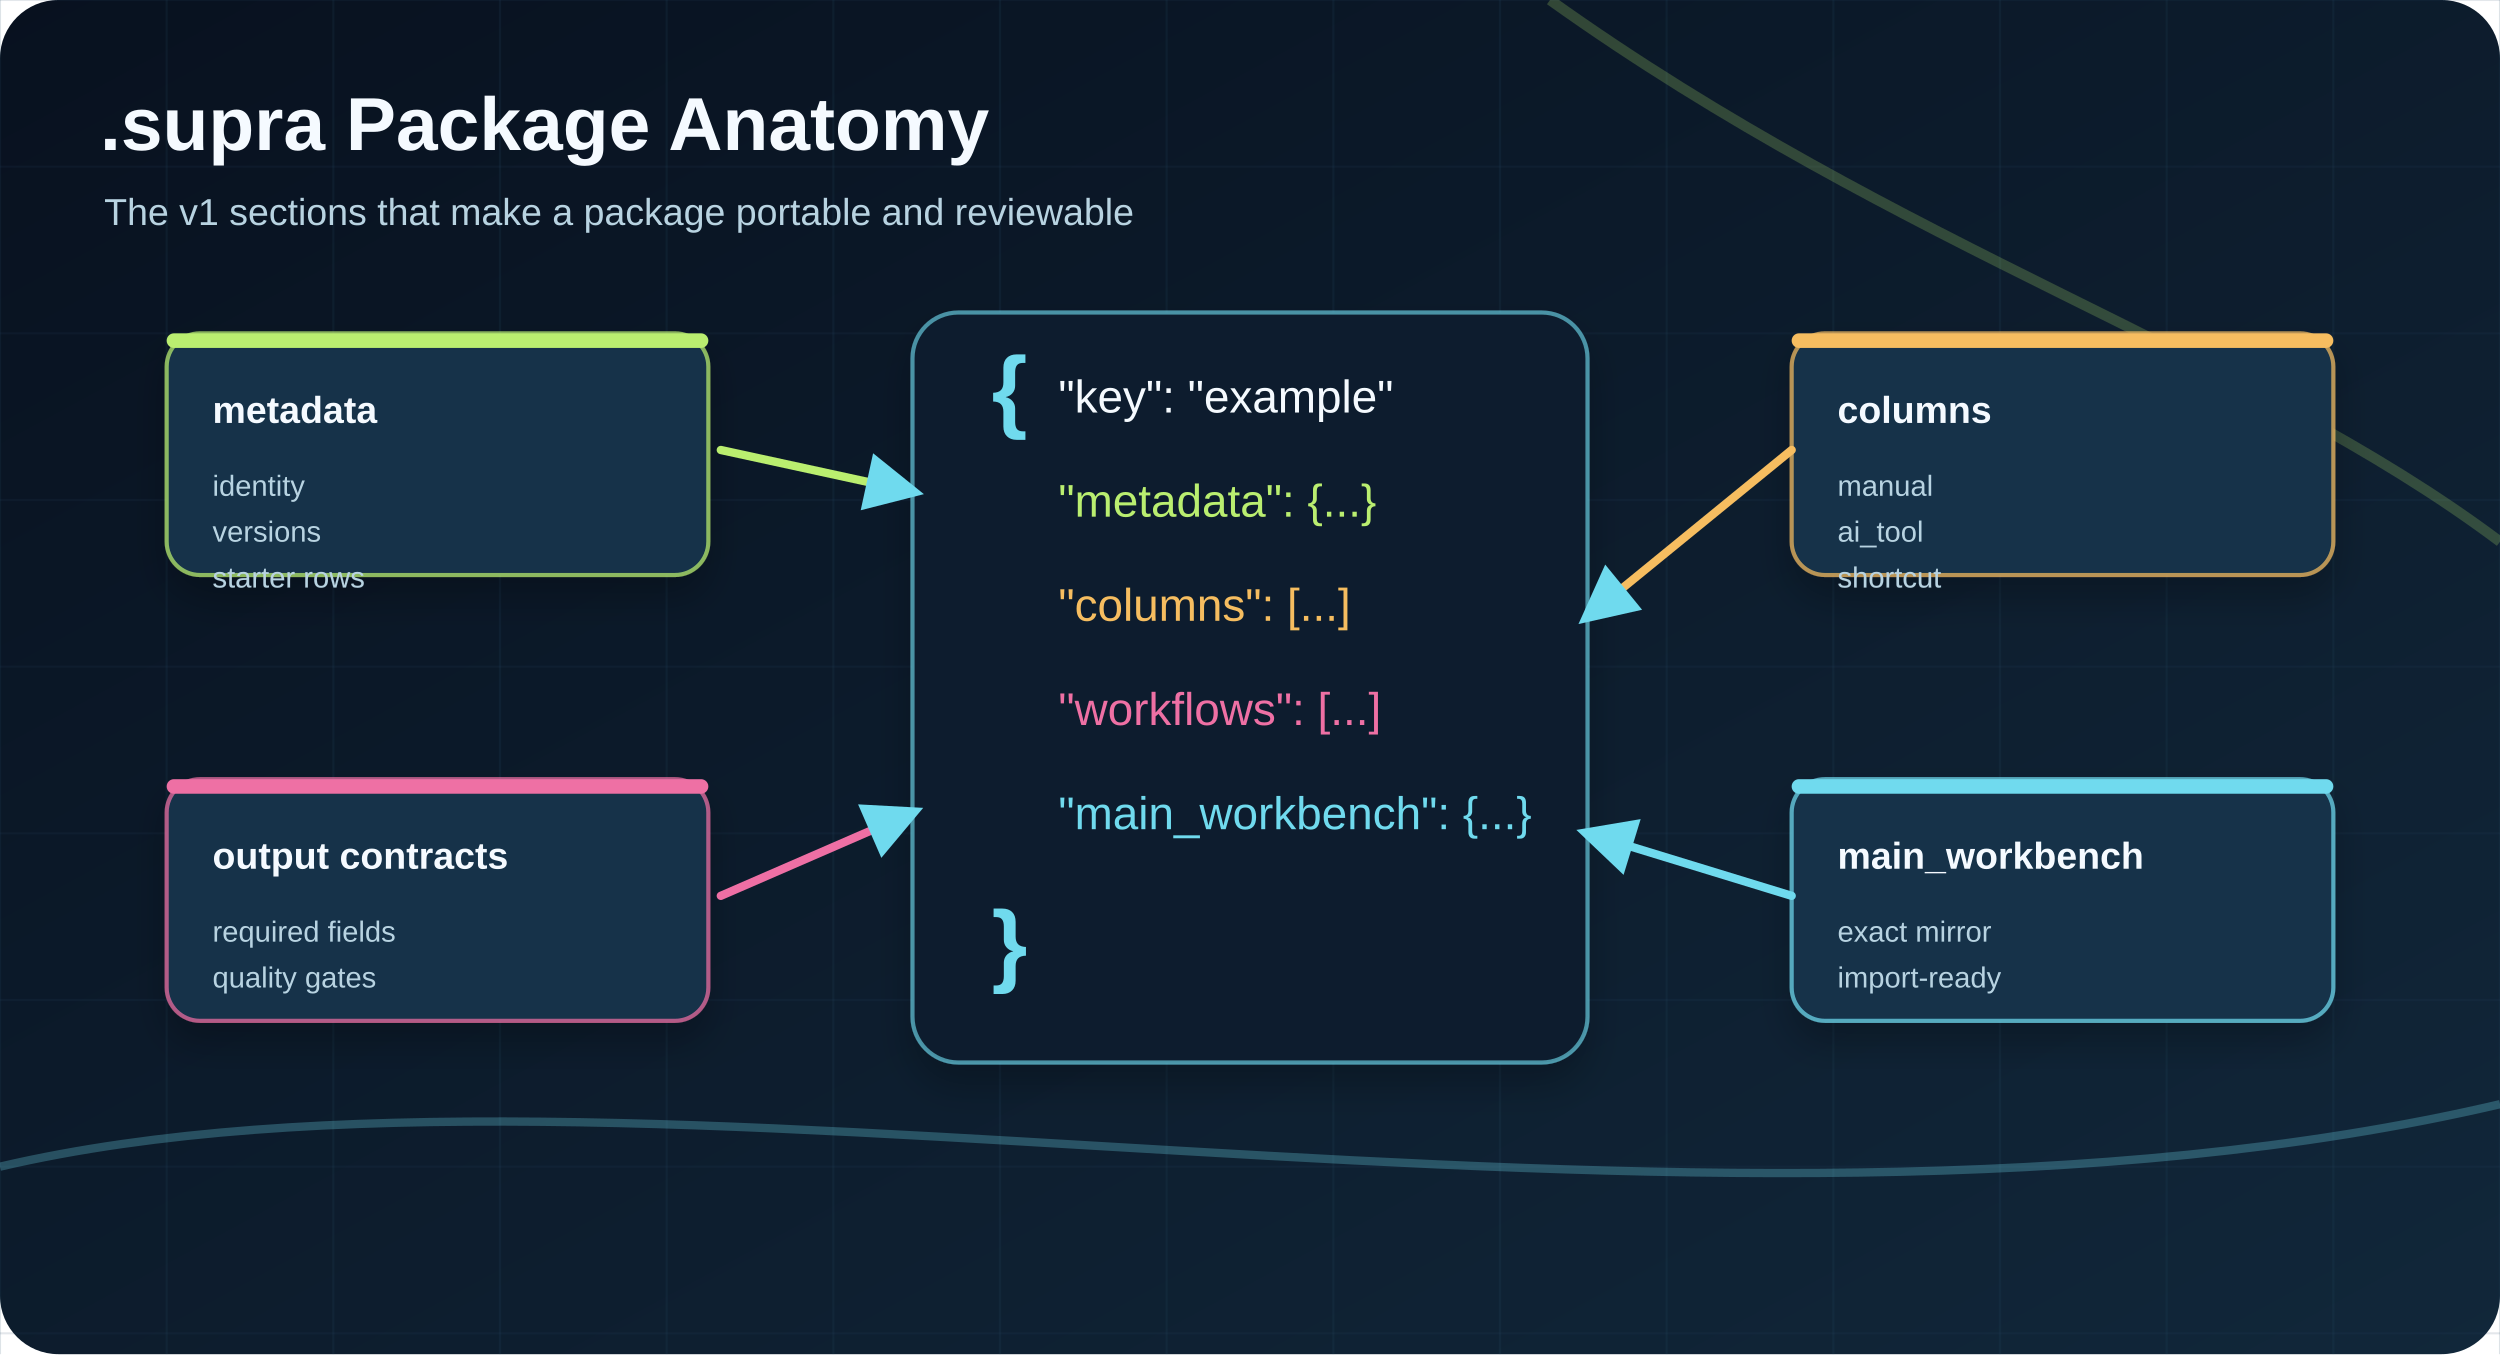
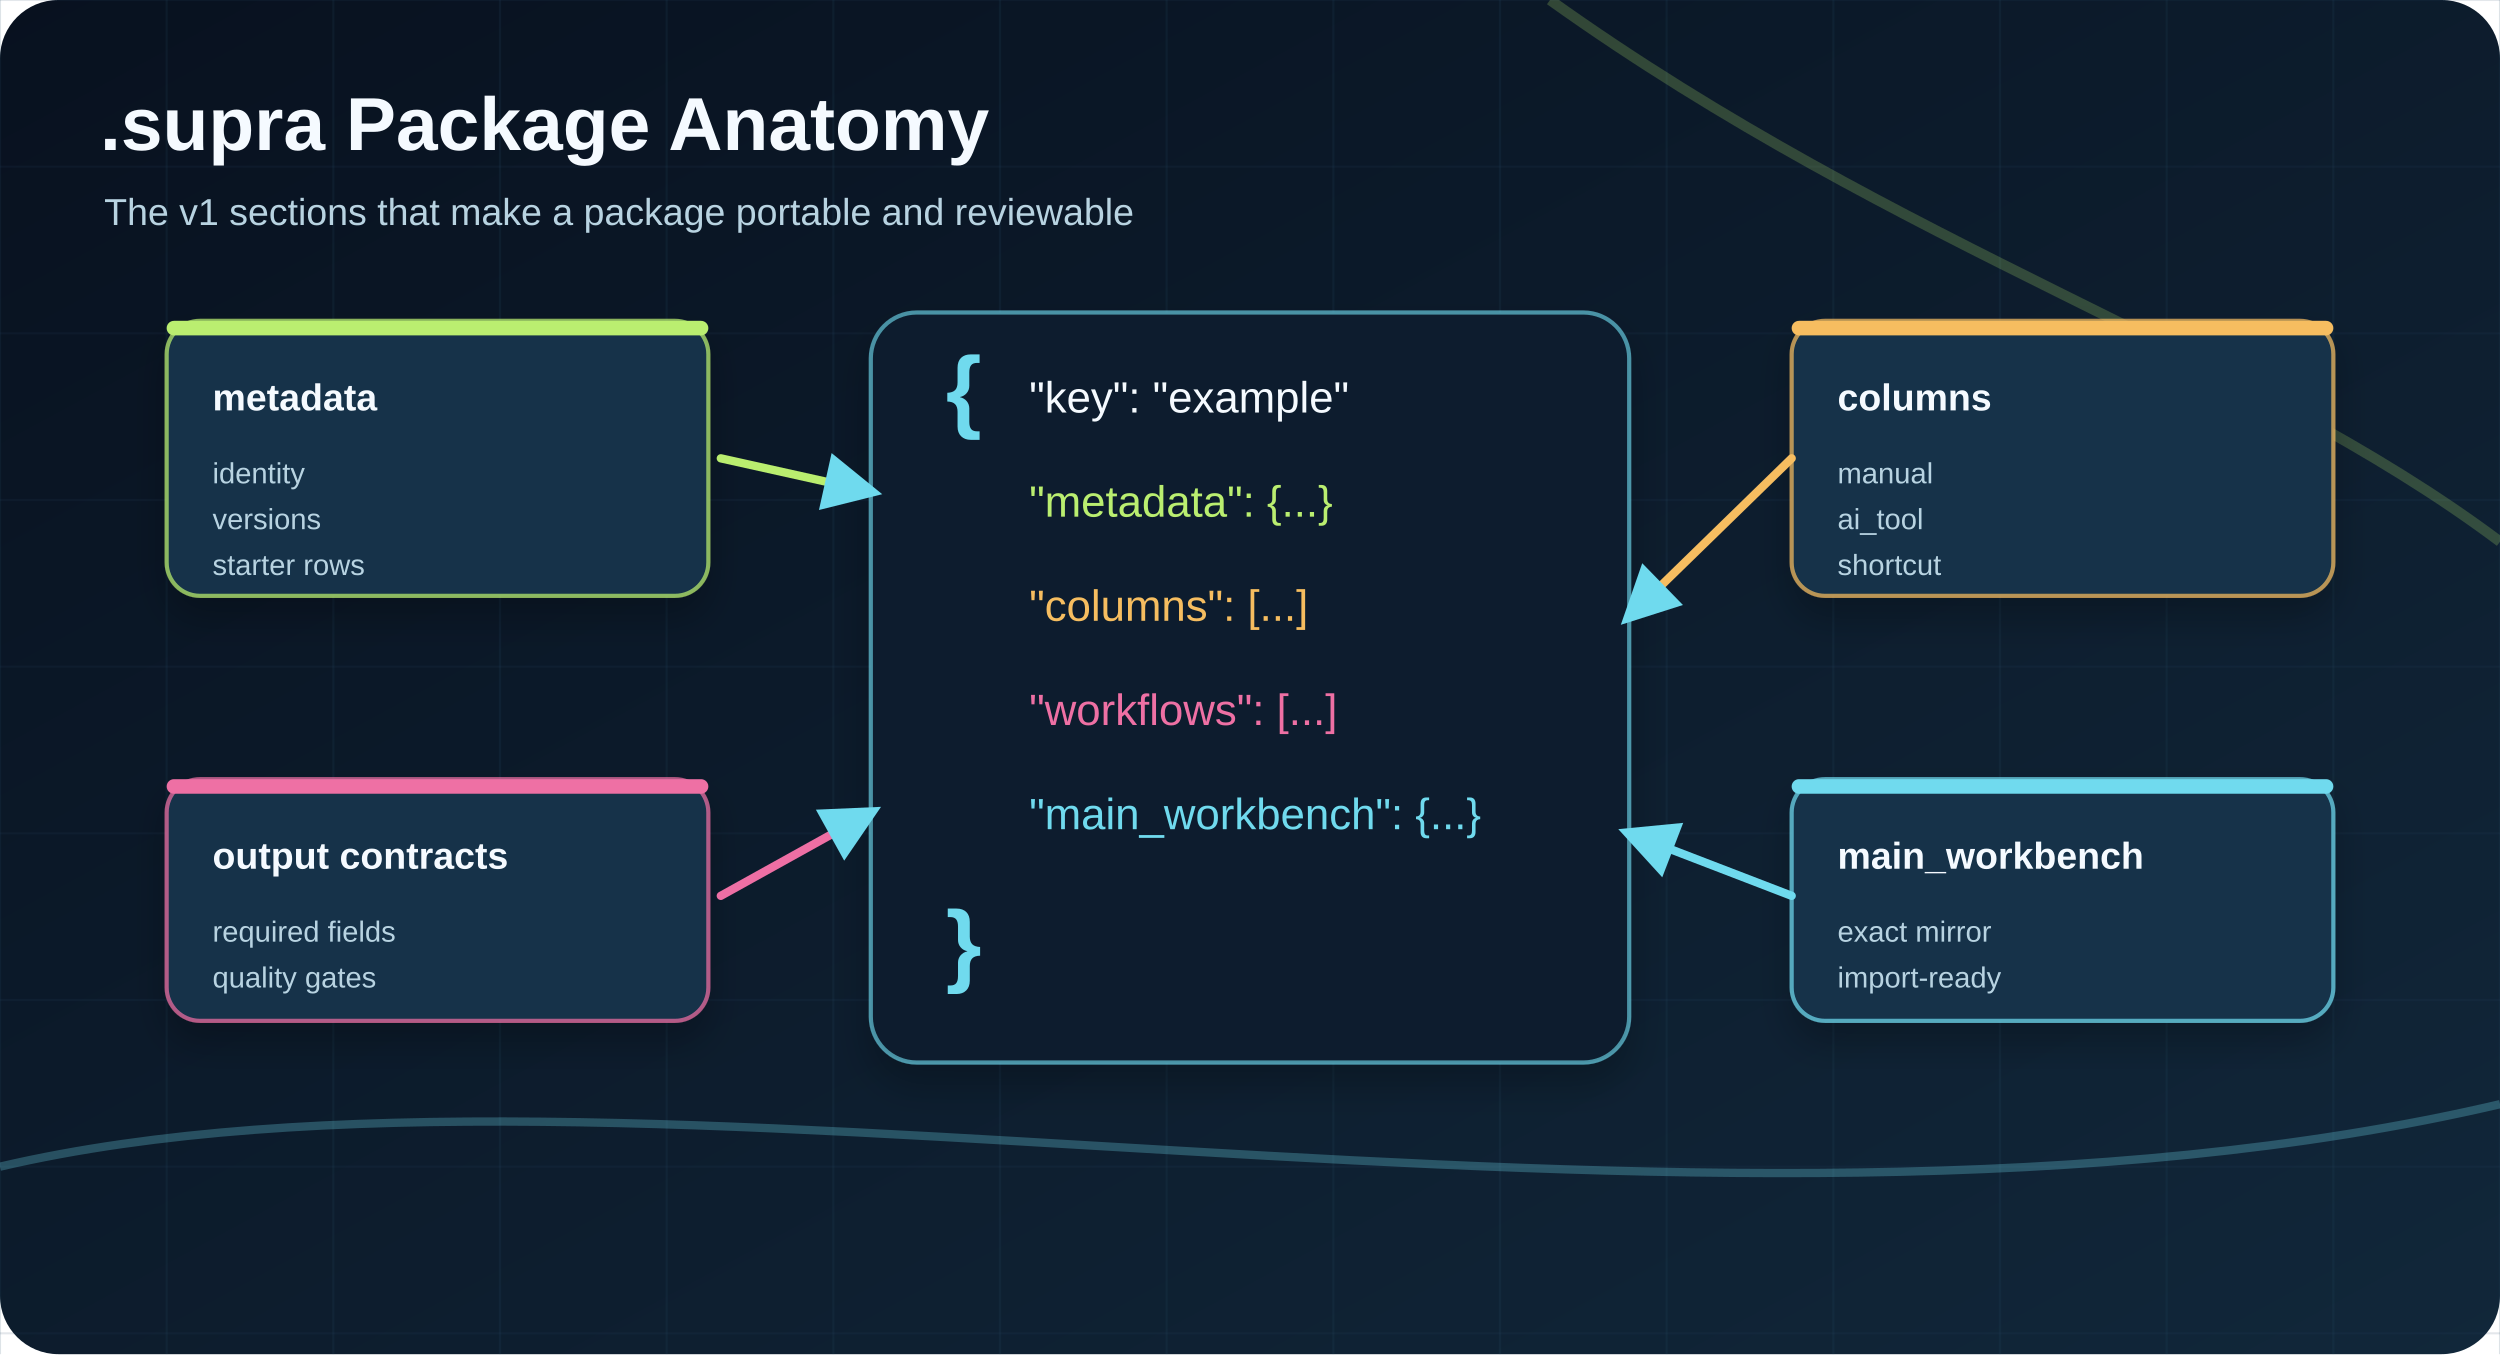
<svg xmlns="http://www.w3.org/2000/svg" width="1200" height="650" viewBox="0 0 1200 650" role="img" aria-labelledby="title desc">
  <defs>
    <linearGradient id="bg" x1="0" x2="1" y1="0" y2="1">
      <stop offset="0%" stop-color="rgb(8 17 31)" />
      <stop offset="100%" stop-color="rgb(17 39 58)" />
    </linearGradient>
    <filter id="shadow" x="-20%" y="-20%" width="140%" height="140%">
      <feDropShadow dx="0" dy="10" stdDeviation="9" flood-color="#000" flood-opacity="0.24" />
    </filter>
    <marker id="arrow" viewBox="0 0 10 10" refX="8" refY="5" markerWidth="7" markerHeight="7" orient="auto-start-reverse">
      <path d="M 0 0 L 10 5 L 0 10 z" fill="rgb(111 218 238)" />
    </marker>
  </defs>
  <rect width="1200" height="650" rx="28" fill="url(#bg)" />
  <line x1="0" y1="0" x2="0" y2="650" stroke="rgb(42 76 102 / 0.16)" stroke-width="1" />
  <line x1="80" y1="0" x2="80" y2="650" stroke="rgb(42 76 102 / 0.16)" stroke-width="1" />
  <line x1="160" y1="0" x2="160" y2="650" stroke="rgb(42 76 102 / 0.16)" stroke-width="1" />
  <line x1="240" y1="0" x2="240" y2="650" stroke="rgb(42 76 102 / 0.16)" stroke-width="1" />
  <line x1="320" y1="0" x2="320" y2="650" stroke="rgb(42 76 102 / 0.16)" stroke-width="1" />
  <line x1="400" y1="0" x2="400" y2="650" stroke="rgb(42 76 102 / 0.16)" stroke-width="1" />
  <line x1="480" y1="0" x2="480" y2="650" stroke="rgb(42 76 102 / 0.16)" stroke-width="1" />
  <line x1="560" y1="0" x2="560" y2="650" stroke="rgb(42 76 102 / 0.16)" stroke-width="1" />
  <line x1="640" y1="0" x2="640" y2="650" stroke="rgb(42 76 102 / 0.16)" stroke-width="1" />
  <line x1="720" y1="0" x2="720" y2="650" stroke="rgb(42 76 102 / 0.16)" stroke-width="1" />
  <line x1="800" y1="0" x2="800" y2="650" stroke="rgb(42 76 102 / 0.16)" stroke-width="1" />
  <line x1="880" y1="0" x2="880" y2="650" stroke="rgb(42 76 102 / 0.16)" stroke-width="1" />
  <line x1="960" y1="0" x2="960" y2="650" stroke="rgb(42 76 102 / 0.16)" stroke-width="1" />
  <line x1="1040" y1="0" x2="1040" y2="650" stroke="rgb(42 76 102 / 0.16)" stroke-width="1" />
  <line x1="1120" y1="0" x2="1120" y2="650" stroke="rgb(42 76 102 / 0.16)" stroke-width="1" />
  <line x1="1200" y1="0" x2="1200" y2="650" stroke="rgb(42 76 102 / 0.16)" stroke-width="1" />
  <line x1="0" y1="0" x2="1200" y2="0" stroke="rgb(42 76 102 / 0.13)" stroke-width="1" />
  <line x1="0" y1="80" x2="1200" y2="80" stroke="rgb(42 76 102 / 0.13)" stroke-width="1" />
  <line x1="0" y1="160" x2="1200" y2="160" stroke="rgb(42 76 102 / 0.13)" stroke-width="1" />
  <line x1="0" y1="240" x2="1200" y2="240" stroke="rgb(42 76 102 / 0.13)" stroke-width="1" />
  <line x1="0" y1="320" x2="1200" y2="320" stroke="rgb(42 76 102 / 0.13)" stroke-width="1" />
  <line x1="0" y1="400" x2="1200" y2="400" stroke="rgb(42 76 102 / 0.13)" stroke-width="1" />
  <line x1="0" y1="480" x2="1200" y2="480" stroke="rgb(42 76 102 / 0.13)" stroke-width="1" />
  <line x1="0" y1="560" x2="1200" y2="560" stroke="rgb(42 76 102 / 0.13)" stroke-width="1" />
  <line x1="0" y1="640" x2="1200" y2="640" stroke="rgb(42 76 102 / 0.13)" stroke-width="1" />
  <path d="M 0 560 C 300 490, 816 620, 1200 530" fill="none" stroke="rgb(111 218 238 / 0.28)" stroke-width="4" />
  <path d="M 744 0 C 912 120, 1080 170, 1200 260" fill="none" stroke="rgb(186 238 111 / 0.22)" stroke-width="5" />
  <text x="48" y="72" fill="rgb(245 250 255)" font-size="36" font-family="Arial, Helvetica, sans-serif" font-weight="700">.supra Package Anatomy</text>
  <text x="50" y="108" fill="rgb(184 211 225)" font-size="18" font-family="Arial, Helvetica, sans-serif" font-weight="400">The v1 sections that make a package portable and reviewable</text>
  <g filter="url(#shadow)">
-     <rect x="438" y="150" width="324" height="360" rx="22" fill="rgb(12 29 45)" stroke="rgb(111 218 238 / 0.62)" stroke-width="2" />
-     <text x="476" y="202" fill="rgb(111 218 238)" font-size="44" font-family="Arial, Helvetica, sans-serif" font-weight="700">{</text>
-     <text x="508" y="198" fill="rgb(245 250 255)" font-size="22" font-family="Arial, Helvetica, sans-serif" font-weight="400">"key": "example"</text>
-     <text x="508" y="248" fill="rgb(186 238 111)" font-size="22" font-family="Arial, Helvetica, sans-serif" font-weight="400">"metadata": {...}</text>
-     <text x="508" y="298" fill="rgb(246 189 96)" font-size="22" font-family="Arial, Helvetica, sans-serif" font-weight="400">"columns": [...]</text>
-     <text x="508" y="348" fill="rgb(238 111 164)" font-size="22" font-family="Arial, Helvetica, sans-serif" font-weight="400">"workflows": [...]</text>
-     <text x="508" y="398" fill="rgb(111 218 238)" font-size="22" font-family="Arial, Helvetica, sans-serif" font-weight="400">"main_workbench": {...}</text>
-     <text x="476" y="468" fill="rgb(111 218 238)" font-size="44" font-family="Arial, Helvetica, sans-serif" font-weight="700">}</text>
+     <rect x="418" y="150" width="364" height="360" rx="22" fill="rgb(12 29 45)" stroke="rgb(111 218 238 / 0.62)" stroke-width="2" />
+     <text x="454" y="202" fill="rgb(111 218 238)" font-size="44" font-family="Arial, Helvetica, sans-serif" font-weight="700">{</text>
+     <text x="494" y="198" fill="rgb(245 250 255)" font-size="21" font-family="Arial, Helvetica, sans-serif" font-weight="400">"key": "example"</text>
+     <text x="494" y="248" fill="rgb(186 238 111)" font-size="21" font-family="Arial, Helvetica, sans-serif" font-weight="400">"metadata": {...}</text>
+     <text x="494" y="298" fill="rgb(246 189 96)" font-size="21" font-family="Arial, Helvetica, sans-serif" font-weight="400">"columns": [...]</text>
+     <text x="494" y="348" fill="rgb(238 111 164)" font-size="21" font-family="Arial, Helvetica, sans-serif" font-weight="400">"workflows": [...]</text>
+     <text x="494" y="398" fill="rgb(111 218 238)" font-size="21" font-family="Arial, Helvetica, sans-serif" font-weight="400">"main_workbench": {...}</text>
+     <text x="454" y="468" fill="rgb(111 218 238)" font-size="44" font-family="Arial, Helvetica, sans-serif" font-weight="700">}</text>
  </g>
  <g filter="url(#shadow)">
-     <rect x="80" y="160" width="260" height="116" rx="16" fill="rgb(18 48 72)" stroke="rgb(186 238 111 / 0.72)" stroke-width="2" />
-     <rect x="80" y="160" width="260" height="7" rx="3.5" fill="rgb(186 238 111)" />
-     <text x="102" y="203" fill="rgb(245 250 255)" font-size="18" font-family="Arial, Helvetica, sans-serif" font-weight="700">metadata</text>
-     <text x="102" y="238" fill="rgb(184 211 225)" font-size="14" font-family="Arial, Helvetica, sans-serif" font-weight="400">identity</text>
-     <text x="102" y="260" fill="rgb(184 211 225)" font-size="14" font-family="Arial, Helvetica, sans-serif" font-weight="400">versions</text>
-     <text x="102" y="282" fill="rgb(184 211 225)" font-size="14" font-family="Arial, Helvetica, sans-serif" font-weight="400">starter rows</text>
+     <rect x="80" y="154" width="260" height="132" rx="16" fill="rgb(18 48 72)" stroke="rgb(186 238 111 / 0.72)" stroke-width="2" />
+     <rect x="80" y="154" width="260" height="7" rx="3.5" fill="rgb(186 238 111)" />
+     <text x="102" y="197" fill="rgb(245 250 255)" font-size="18" font-family="Arial, Helvetica, sans-serif" font-weight="700">metadata</text>
+     <text x="102" y="232" fill="rgb(184 211 225)" font-size="14" font-family="Arial, Helvetica, sans-serif" font-weight="400">identity</text>
+     <text x="102" y="254" fill="rgb(184 211 225)" font-size="14" font-family="Arial, Helvetica, sans-serif" font-weight="400">versions</text>
+     <text x="102" y="276" fill="rgb(184 211 225)" font-size="14" font-family="Arial, Helvetica, sans-serif" font-weight="400">starter rows</text>
  </g>
  <g filter="url(#shadow)">
    <rect x="80" y="374" width="260" height="116" rx="16" fill="rgb(18 48 72)" stroke="rgb(238 111 164 / 0.72)" stroke-width="2" />
    <rect x="80" y="374" width="260" height="7" rx="3.5" fill="rgb(238 111 164)" />
    <text x="102" y="417" fill="rgb(245 250 255)" font-size="18" font-family="Arial, Helvetica, sans-serif" font-weight="700">output contracts</text>
    <text x="102" y="452" fill="rgb(184 211 225)" font-size="14" font-family="Arial, Helvetica, sans-serif" font-weight="400">required fields</text>
    <text x="102" y="474" fill="rgb(184 211 225)" font-size="14" font-family="Arial, Helvetica, sans-serif" font-weight="400">quality gates</text>
  </g>
  <g filter="url(#shadow)">
-     <rect x="860" y="160" width="260" height="116" rx="16" fill="rgb(18 48 72)" stroke="rgb(246 189 96 / 0.72)" stroke-width="2" />
-     <rect x="860" y="160" width="260" height="7" rx="3.5" fill="rgb(246 189 96)" />
-     <text x="882" y="203" fill="rgb(245 250 255)" font-size="18" font-family="Arial, Helvetica, sans-serif" font-weight="700">columns</text>
-     <text x="882" y="238" fill="rgb(184 211 225)" font-size="14" font-family="Arial, Helvetica, sans-serif" font-weight="400">manual</text>
-     <text x="882" y="260" fill="rgb(184 211 225)" font-size="14" font-family="Arial, Helvetica, sans-serif" font-weight="400">ai_tool</text>
-     <text x="882" y="282" fill="rgb(184 211 225)" font-size="14" font-family="Arial, Helvetica, sans-serif" font-weight="400">shortcut</text>
+     <rect x="860" y="154" width="260" height="132" rx="16" fill="rgb(18 48 72)" stroke="rgb(246 189 96 / 0.72)" stroke-width="2" />
+     <rect x="860" y="154" width="260" height="7" rx="3.5" fill="rgb(246 189 96)" />
+     <text x="882" y="197" fill="rgb(245 250 255)" font-size="18" font-family="Arial, Helvetica, sans-serif" font-weight="700">columns</text>
+     <text x="882" y="232" fill="rgb(184 211 225)" font-size="14" font-family="Arial, Helvetica, sans-serif" font-weight="400">manual</text>
+     <text x="882" y="254" fill="rgb(184 211 225)" font-size="14" font-family="Arial, Helvetica, sans-serif" font-weight="400">ai_tool</text>
+     <text x="882" y="276" fill="rgb(184 211 225)" font-size="14" font-family="Arial, Helvetica, sans-serif" font-weight="400">shortcut</text>
  </g>
  <g filter="url(#shadow)">
    <rect x="860" y="374" width="260" height="116" rx="16" fill="rgb(18 48 72)" stroke="rgb(111 218 238 / 0.72)" stroke-width="2" />
    <rect x="860" y="374" width="260" height="7" rx="3.5" fill="rgb(111 218 238)" />
    <text x="882" y="417" fill="rgb(245 250 255)" font-size="18" font-family="Arial, Helvetica, sans-serif" font-weight="700">main_workbench</text>
    <text x="882" y="452" fill="rgb(184 211 225)" font-size="14" font-family="Arial, Helvetica, sans-serif" font-weight="400">exact mirror</text>
    <text x="882" y="474" fill="rgb(184 211 225)" font-size="14" font-family="Arial, Helvetica, sans-serif" font-weight="400">import-ready</text>
  </g>
-   <line x1="346" y1="216" x2="438" y2="236" stroke="rgb(186 238 111)" stroke-width="4" stroke-linecap="round" marker-end="url(#arrow)" />
-   <line x1="346" y1="430" x2="438" y2="390" stroke="rgb(238 111 164)" stroke-width="4" stroke-linecap="round" marker-end="url(#arrow)" />
-   <line x1="860" y1="216" x2="762" y2="296" stroke="rgb(246 189 96)" stroke-width="4" stroke-linecap="round" marker-end="url(#arrow)" />
-   <line x1="860" y1="430" x2="762" y2="400" stroke="rgb(111 218 238)" stroke-width="4" stroke-linecap="round" marker-end="url(#arrow)" />
+   <line x1="346" y1="220" x2="418" y2="236" stroke="rgb(186 238 111)" stroke-width="4" stroke-linecap="round" marker-end="url(#arrow)" />
+   <line x1="346" y1="430" x2="418" y2="390" stroke="rgb(238 111 164)" stroke-width="4" stroke-linecap="round" marker-end="url(#arrow)" />
+   <line x1="860" y1="220" x2="782" y2="296" stroke="rgb(246 189 96)" stroke-width="4" stroke-linecap="round" marker-end="url(#arrow)" />
+   <line x1="860" y1="430" x2="782" y2="400" stroke="rgb(111 218 238)" stroke-width="4" stroke-linecap="round" marker-end="url(#arrow)" />
</svg>
